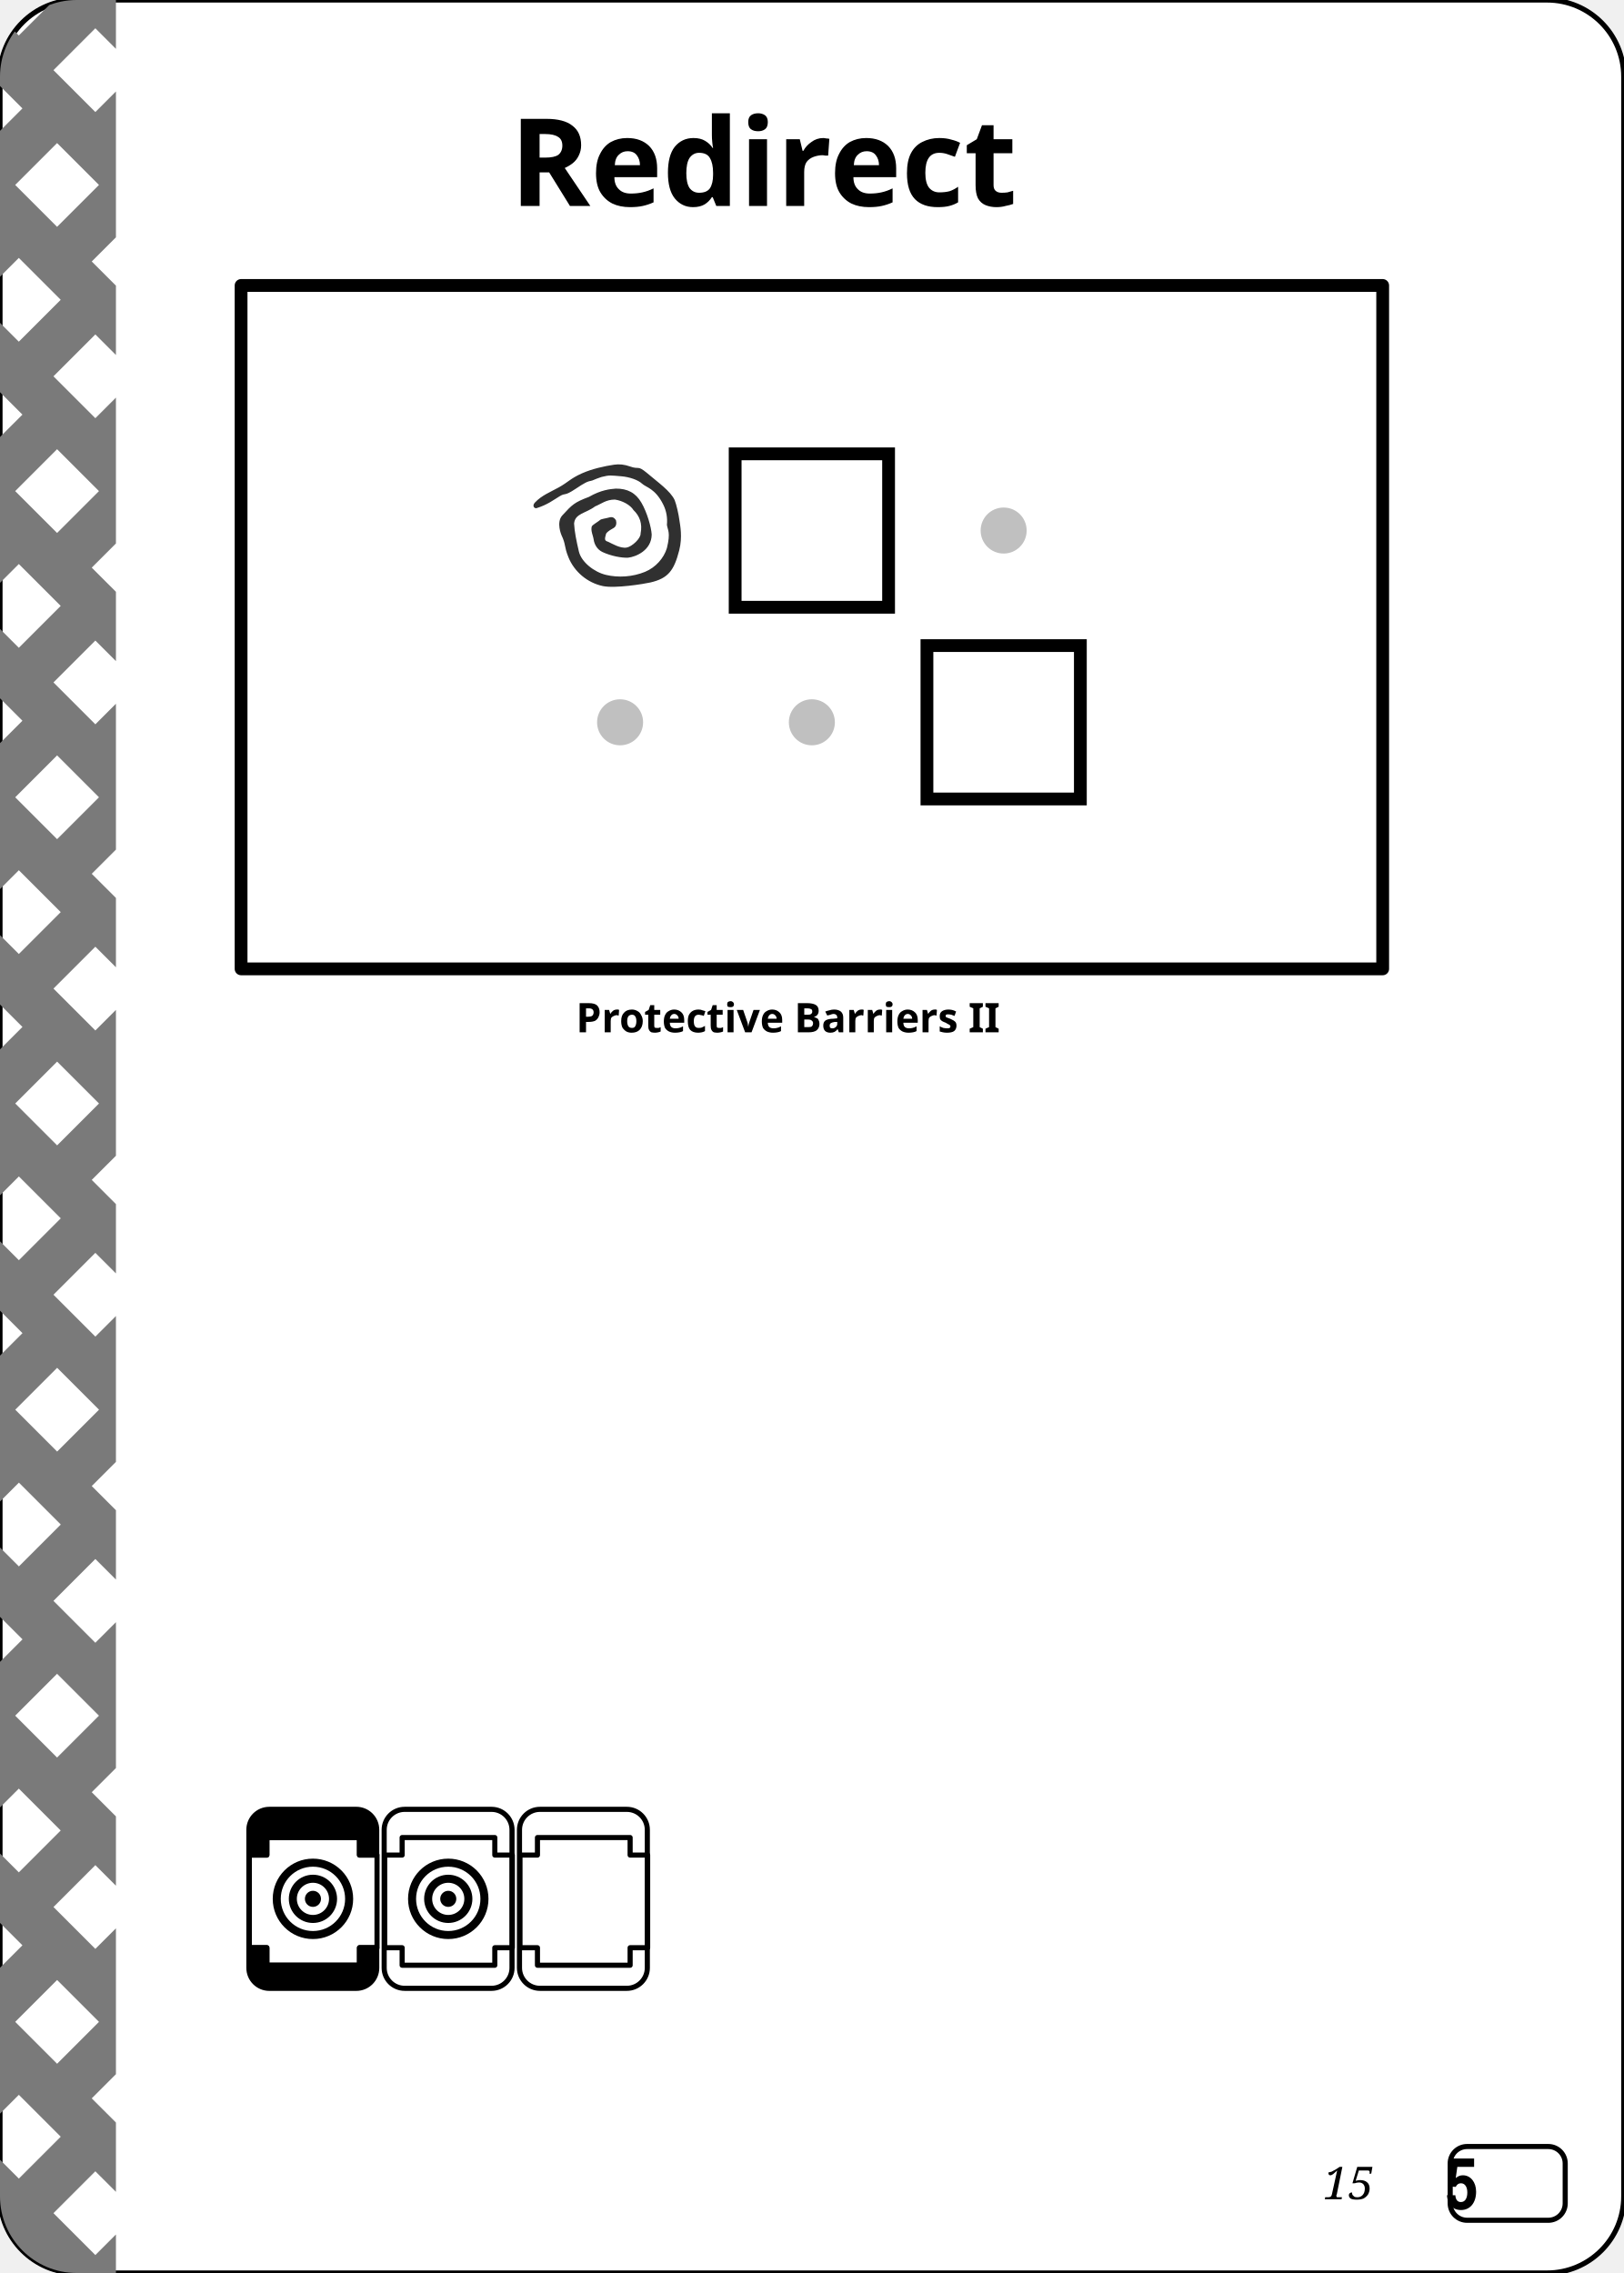
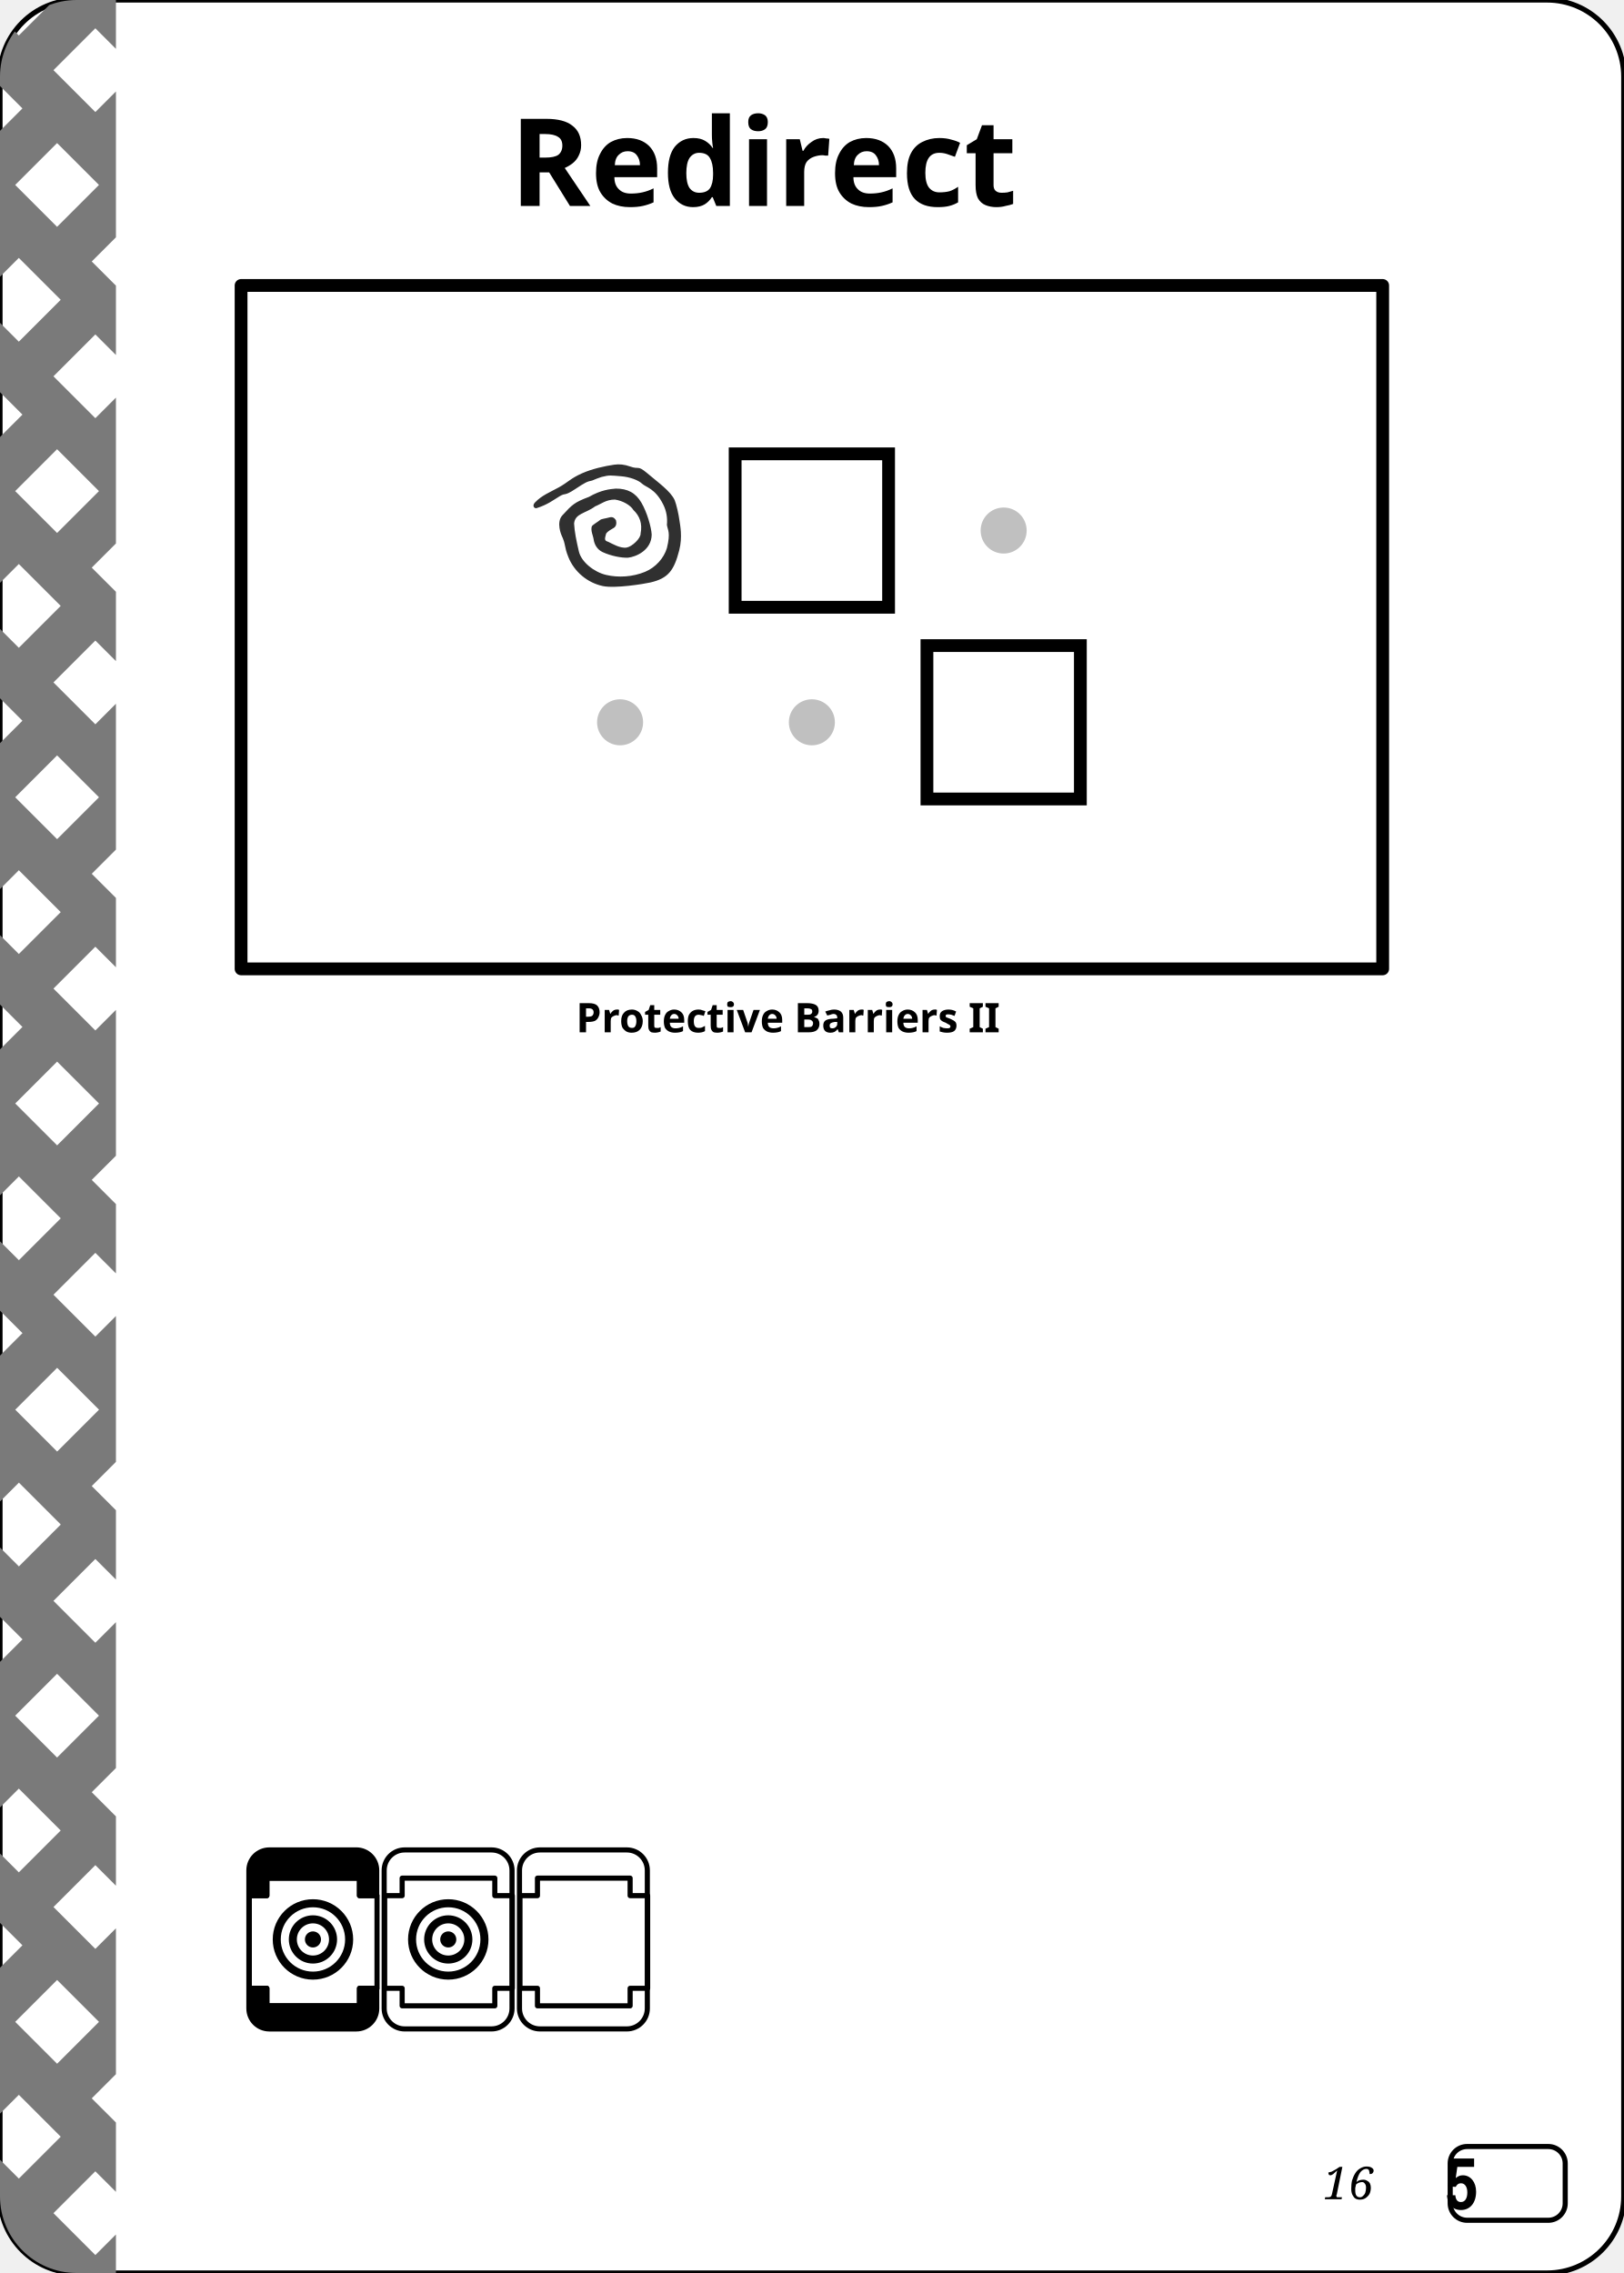
<svg xmlns="http://www.w3.org/2000/svg" xmlns:xlink="http://www.w3.org/1999/xlink" version="1.1" id="svg_root" width="63.5mm" height="88.9mm" viewBox="0 0 63.5 88.9">
  <defs>
    <clipPath id="clippath-1043">
      <rect id="sidebar-clip" x="3.5527137e-15" y="0" width="63.5" height="88.9" rx="3" ry="3" style="display:inline;fill:#ffffff;fill-opacity:1;stroke:none;stroke-width:0.2;stroke-miterlimit:4;stroke-dasharray:none;stroke-opacity:1" />
    </clipPath>
  </defs>
  <g id="card00">
    <rect id="rect1041" x="0" y="0" width="63.5" height="88.9" rx="3" ry="3" style="fill:#ffffff;stroke:none;stroke-width:0" />
    <g id="masters" style="display:none">
      <path style="color:#000000;font-style:normal;font-variant:normal;font-weight:normal;font-stretch:normal;font-size:medium;line-height:normal;font-family:sans-serif;text-indent:0;text-align:start;text-decoration:none;text-decoration-line:none;text-decoration-style:solid;text-decoration-color:#000000;letter-spacing:normal;word-spacing:normal;text-transform:none;writing-mode:lr-tb;direction:ltr;baseline-shift:baseline;text-anchor:start;white-space:normal;clip-rule:nonzero;display:inline;overflow:visible;visibility:visible;opacity:1;isolation:auto;mix-blend-mode:normal;color-interpolation:sRGB;color-interpolation-filters:linearRGB;solid-color:#000000;solid-opacity:1;fill:#303030;fill-opacity:1;fill-rule:evenodd;stroke:none;stroke-width:0.467;stroke-linecap:round;stroke-linejoin:miter;stroke-miterlimit:4;stroke-dasharray:none;stroke-dashoffset:0;stroke-opacity:1;filter:url(#filter9446);color-rendering:auto;image-rendering:auto;shape-rendering:auto;text-rendering:auto;enable-background:accumulate" d="M 3.395,0.496 C 3.162,0.413 2.97,0.396 2.764,0.425 2.402,0.478 1.899,0.587 1.497,0.768 1.062,0.964 0.961,1.113 0.605,1.311 0.273,1.495 -0.063,1.622 -0.328,1.902 -0.459,2.041 -0.343,2.149 -0.264,2.124 0.17,1.986 0.376,1.815 0.64,1.657 0.883,1.511 0.801,1.673 1.243,1.38 1.63,1.124 1.707,1.083 1.909,1.044 c 0.112,-0.047 0.228,-0.096 0.365,-0.139 0.322,-0.082 0.363,-0.059 0.765,-0.028 0.329,0.026 0.668,0.147 0.814,0.285 0.165,0.156 0.514,0.182 0.833,0.818 0.131,0.262 0.171,0.531 0.145,0.799 C 4.859,2.986 4.985,3.064 4.83,3.688 4.714,4.078 4.391,4.444 3.976,4.615 3.491,4.815 2.931,4.849 2.45,4.735 1.986,4.625 1.483,4.233 1.387,3.814 1.292,3.405 1.218,3.05 1.201,2.726 1.239,2.325 1.655,2.334 2.022,2.056 2.273,1.955 2.451,1.789 2.796,1.789 3.091,1.829 3.407,2.005 3.522,2.198 3.767,2.431 3.879,2.732 3.802,3.115 3.814,3.308 3.463,3.63 3.26,3.665 3.007,3.709 2.689,3.512 2.532,3.439 2.382,3.396 2.392,3.338 2.454,3.12 2.529,3.014 2.67,2.948 2.756,2.895 2.859,2.83 2.867,2.7 2.838,2.595 2.775,2.507 2.713,2.446 2.561,2.492 2.457,2.524 2.265,2.544 2.22,2.585 2.148,2.651 1.949,2.758 1.894,2.834 1.841,3.01 1.948,3.203 1.967,3.355 1.993,3.534 2.097,3.741 2.316,3.843 2.646,3.996 3.056,4.074 3.31,4.062 3.621,4.03 4.23,3.771 4.236,3.158 4.22,2.869 4.056,2.29 3.833,1.909 3.607,1.522 3.287,1.357 2.833,1.36 2.602,1.38 2.266,1.407 1.779,1.685 1.217,1.896 1.13,1.983 0.742,2.406 0.489,2.681 0.709,3.183 0.709,3.183 0.888,3.561 0.802,3.605 0.979,4.043 1.21,4.617 1.727,5.044 2.322,5.171 2.802,5.274 3.936,5.088 4.181,5.032 4.879,4.872 5.109,4.567 5.313,3.772 5.448,3.244 5.346,2.786 5.321,2.603 5.291,2.371 5.205,1.986 5.136,1.814 4.978,1.457 4.467,1.105 4.055,0.752 3.671,0.432 3.758,0.626 3.395,0.496 Z" id="element-air" />
      <path id="element-earth" style="color:#000000;font-style:normal;font-variant:normal;font-weight:normal;font-stretch:normal;font-size:medium;line-height:normal;font-family:sans-serif;text-indent:0;text-align:start;text-decoration:none;text-decoration-line:none;text-decoration-style:solid;text-decoration-color:#000000;letter-spacing:normal;word-spacing:normal;text-transform:none;writing-mode:lr-tb;direction:ltr;baseline-shift:baseline;text-anchor:start;white-space:normal;clip-rule:nonzero;display:inline;overflow:visible;visibility:visible;opacity:1;isolation:auto;mix-blend-mode:normal;color-interpolation:sRGB;color-interpolation-filters:linearRGB;solid-color:#000000;solid-opacity:1;fill:#004c00;fill-opacity:1;fill-rule:nonzero;stroke:none;stroke-width:0.467;stroke-linecap:round;stroke-linejoin:round;stroke-miterlimit:4;stroke-dasharray:none;stroke-dashoffset:0;stroke-opacity:1;color-rendering:auto;image-rendering:auto;shape-rendering:auto;text-rendering:auto;enable-background:accumulate" d="M 3.462,0.692 C 3.407,0.695 3.356,0.714 3.315,0.747 3.054,0.959 2.849,1.299 2.635,1.621 2.421,1.943 2.016,2.472 1.959,2.552 1.386,3.153 1.162,3.726 0.481,4.4 0.271,4.628 0.706,4.654 0.917,4.426 1.593,3.695 1.765,3.452 2.293,2.906 2.3,2.898 2.573,2.61 2.683,2.461 2.781,2.323 2.806,2.169 3.011,1.859 3.151,1.648 3.314,1.389 3.443,1.325 3.609,1.497 3.869,1.73 4.102,2.218 4.298,2.478 4.646,2.867 4.704,2.948 4.883,3.205 5.275,3.672 5.312,3.74 5.457,4.009 5.52,3.622 5.421,3.299 5.345,3.158 5.289,2.959 5.109,2.702 4.93,2.444 4.703,2.244 4.656,2.166 L 4.47,1.872 C 4.309,1.513 4.035,1.378 3.683,0.806 3.638,0.732 3.552,0.688 3.461,0.692 Z M 1.225,1.368 C 1.146,1.37 0.773,1.698 0.729,1.76 0.481,2.109 0.317,2.305 0.044,2.688 -0.135,2.938 0.198,2.995 0.377,2.745 0.586,2.453 1.068,1.94 1.221,1.889 c 0,0 0.502,0.363 0.669,0.452 0.28,0.152 0.603,-0.006 0.321,-0.155 C 2.249,2.206 1.968,1.997 1.854,1.859 1.695,1.673 1.418,1.437 1.225,1.368 Z m 2.872,1.881 c -0.183,0.009 -0.186,0.09 -0.09,0.236 0,0 0.366,0.619 0.493,1.007 C 4.661,4.759 5.171,4.712 5.007,4.369 4.811,3.96 4.318,3.362 4.318,3.362 4.273,3.289 4.187,3.245 4.096,3.249 Z M 3.493,3.386 C 3.359,3.388 3.252,3.512 3.254,3.636 L 3.185,4.779 C 3.181,5.085 3.65,4.848 3.646,4.543 3.614,4.296 3.711,3.769 3.493,3.386 Z m -0.822,-0.152 C 2.48,3.355 2.251,3.763 2.107,4.206 1.995,4.488 2.448,4.645 2.56,4.363 2.618,3.997 2.817,3.53 2.817,3.53 2.877,3.386 2.836,3.24 2.67,3.234 Z" />
      <path style="color:#000000;font-style:normal;font-variant:normal;font-weight:normal;font-stretch:normal;font-size:medium;line-height:normal;font-family:sans-serif;text-indent:0;text-align:start;text-decoration:none;text-decoration-line:none;text-decoration-style:solid;text-decoration-color:#000000;letter-spacing:normal;word-spacing:normal;text-transform:none;writing-mode:lr-tb;direction:ltr;baseline-shift:baseline;text-anchor:start;white-space:normal;clip-rule:nonzero;display:inline;overflow:visible;visibility:visible;opacity:1;isolation:auto;mix-blend-mode:normal;color-interpolation:sRGB;color-interpolation-filters:linearRGB;solid-color:#000000;solid-opacity:1;fill:#860000;fill-opacity:0.975;fill-rule:evenodd;stroke:none;stroke-width:0.467;stroke-linecap:round;stroke-linejoin:miter;stroke-miterlimit:4;stroke-dasharray:none;stroke-dashoffset:0;stroke-opacity:1;filter:url(#filter9446);color-rendering:auto;image-rendering:auto;shape-rendering:auto;text-rendering:auto;enable-background:accumulate" d="m 1.986,-0.02 c -0.069,0.07 0.008,0.216 0.008,0.216 0,0 0.059,0.238 0.082,0.456 C 2.098,0.87 2.071,1.052 2.057,1.181 2.034,1.389 1.848,1.78 1.704,1.998 1.56,2.216 1.468,2.438 1.457,2.708 c -0.002,0.055 0.018,0.162 0.027,0.214 C 1.322,3.099 1.147,3.186 0.981,3.232 0.759,3.294 0.412,3.464 0.112,3.74 c -0.239,0.22 -0.334,0.425 -0.415,0.709 -0.08,0.284 -0.13,0.517 -0.101,0.726 0,0 0.003,0.244 0.084,0.314 0.11,0.022 0.275,-0.096 0.275,-0.096 0.34,-0.242 0.654,-0.469 0.921,-0.551 0.291,-0.089 0.599,-0.06 0.798,3.025e-4 0.262,0.079 0.546,0.044 0.82,-0.016 0.189,-0.041 0.316,-0.135 0.455,-0.255 0.185,0.142 0.298,0.169 0.431,0.269 0.163,0.123 0.35,0.238 0.639,0.313 0.301,0.079 0.646,0.085 0.966,0.043 0.32,-0.042 0.613,-0.12 0.821,-0.298 0,0 0.179,-0.124 0.161,-0.194 -0.04,-0.064 -0.218,-0.133 -0.218,-0.133 0,0 -0.197,-0.076 -0.418,-0.198 C 5.11,4.252 4.939,4.038 4.791,3.907 4.615,3.752 4.569,3.544 4.492,3.332 4.416,3.122 4.32,2.853 4.025,2.66 3.883,2.568 3.745,2.49 3.598,2.436 3.563,2.285 3.565,2.145 3.583,1.99 3.641,1.708 3.553,1.329 3.447,1.057 3.335,0.77 3.104,0.622 2.954,0.466 2.794,0.299 2.571,0.117 2.345,0.033 c 0,0 -0.14,-0.058 -0.359,-0.053 z m 0.481,0.588 c 0.054,0.041 0.216,0.145 0.297,0.225 0.189,0.187 0.348,0.455 0.38,0.654 0.032,0.194 -0.005,0.365 -0.028,0.546 -0.014,0.117 0.002,0.246 0.05,0.37 -0.038,0.002 -0.134,0.005 -0.173,0.011 -0.132,0.018 -0.271,0.054 -0.421,0.106 -0.311,0.102 -0.071,0.164 0.243,0.134 0.245,-0.013 0.475,0.109 0.627,0.177 0.124,0.055 0.326,0.194 0.387,0.294 C 3.949,3.281 4.108,3.52 4.131,3.627 4.173,3.82 4.25,4.007 4.47,4.265 4.668,4.497 4.921,4.576 5.165,4.711 5.143,4.778 4.947,4.833 4.885,4.841 4.623,4.875 4.34,4.818 4.148,4.719 3.939,4.611 3.798,4.612 3.623,4.501 3.507,4.428 3.35,4.377 3.27,4.224 3.376,3.992 3.492,3.78 3.534,3.553 3.601,3.249 3.284,3.548 3.147,3.78 3.002,4.087 2.767,4.323 2.414,4.44 2.185,4.516 1.989,4.445 1.776,4.402 1.564,4.359 1.266,4.311 0.881,4.429 0.616,4.509 0.268,4.602 0.016,4.88 -0.011,4.736 0.063,4.59 0.086,4.52 0.162,4.291 0.381,4.059 0.525,3.925 0.746,3.721 1.022,3.66 1.25,3.597 1.419,3.55 1.491,3.553 1.667,3.407 1.796,3.616 1.978,3.787 2.193,3.926 2.459,4.096 2.397,3.809 2.141,3.531 1.975,3.349 1.915,3.191 1.891,2.797 1.879,2.595 1.979,2.375 2.116,2.167 2.294,1.92 2.444,1.703 2.481,1.365 2.504,1.098 2.525,0.753 2.468,0.568 Z" id="element-fire" />
      <path id="element-water" style="color:#000000;font-style:normal;font-variant:normal;font-weight:normal;font-stretch:normal;font-size:medium;line-height:normal;font-family:sans-serif;text-indent:0;text-align:start;text-decoration:none;text-decoration-line:none;text-decoration-style:solid;text-decoration-color:#000000;letter-spacing:normal;word-spacing:normal;text-transform:none;writing-mode:lr-tb;direction:ltr;baseline-shift:baseline;text-anchor:start;white-space:normal;clip-rule:nonzero;display:inline;overflow:visible;visibility:visible;opacity:1;isolation:auto;mix-blend-mode:normal;color-interpolation:sRGB;color-interpolation-filters:linearRGB;solid-color:#000000;solid-opacity:1;fill:#00007e;fill-opacity:1;fill-rule:evenodd;stroke:none;stroke-width:0.467;stroke-linecap:round;stroke-linejoin:miter;stroke-miterlimit:4;stroke-dasharray:none;stroke-dashoffset:0;stroke-opacity:1;color-rendering:auto;image-rendering:auto;shape-rendering:auto;text-rendering:auto;enable-background:accumulate" d="M 5.526,3.485 C 5.278,3.51 4.929,3.761 4.676,3.775 4.203,3.839 3.605,3.685 3.132,3.671 2.333,3.652 1.887,4.009 1.145,4.252 0.957,4.345 1.15,4.471 1.36,4.499 1.532,4.513 1.807,4.409 1.97,4.372 2.414,4.224 2.806,4.107 3.279,4.169 3.905,4.278 4.308,4.332 4.922,4.235 5.122,4.177 5.314,3.979 5.494,3.885 5.657,3.753 5.742,3.479 5.526,3.485 Z M 5.125,2.379 C 4.789,2.371 4.748,2.568 4.278,2.576 3.704,2.62 3.323,2.478 2.753,2.447 1.999,2.379 1.172,2.805 0.484,2.99 0.303,3.093 0.498,3.314 0.709,3.331 0.897,3.331 0.959,3.373 1.143,3.339 1.711,3.17 2.076,2.74 2.665,2.808 3.259,2.863 4.059,3.117 4.654,2.996 4.842,2.921 5.013,2.811 5.148,2.673 5.243,2.528 5.307,2.374 5.125,2.379 Z M 4.262,1.114 C 4.099,1.139 3.921,1.265 3.764,1.311 3.281,1.504 2.792,1.479 2.28,1.365 2.052,1.327 1.708,1.245 1.481,1.205 0.852,1.154 0.352,1.465 -0.13,1.809 -0.285,1.945 -0.133,2.1 0.078,2.076 0.321,2.009 0.623,1.974 0.863,1.835 1.165,1.695 1.611,1.626 1.941,1.752 2.502,1.908 3.013,1.972 3.589,1.833 3.928,1.76 4.142,1.622 4.411,1.414 4.546,1.272 4.464,1.098 4.262,1.114 Z" />
    </g>
    <rect id="card-border" x="0" y="0" width="63.5" height="88.9" rx="3" ry="3" style="fill:none;stroke:#000000;stroke-width:0.2;stroke-miterlimit:4;stroke-dasharray:none;stroke-opacity:1;fill-opacity:1" />
    <text id="spell-title" xml:space="preserve" style="font-style:normal;font-variant:normal;font-weight:bold;font-stretch:normal;font-size:3.175px;line-height:125%;font-family:Lato;-inkscape-font-specification:'Lato Bold';text-align:center;letter-spacing:0px;word-spacing:0px;text-anchor:middle;display:inline;fill:#000000;fill-opacity:1;stroke:none;stroke-width:0.265" x="31.785" y="8.054">
      <tspan x="31.785" y="8.054" style="font-style:normal;font-variant:normal;font-weight:bold;font-stretch:normal;font-size:4.763px;font-family:CCTreasureTrove;-inkscape-font-specification:'CCTreasureTrove Bold';fill:#000000;fill-opacity:1;stroke-width:0.265" id="tspan64-5">Redirect</tspan>
    </text>
    <text id="class-name" xml:space="preserve" style="font-style:normal;font-variant:normal;font-weight:bold;font-stretch:normal;font-size:1.587px;line-height:125%;font-family:Lato;-inkscape-font-specification:'Lato Bold';text-align:center;letter-spacing:0px;word-spacing:0px;text-anchor:middle;display:inline;fill:#000000;fill-opacity:1;stroke:none;stroke-width:0.265" x="31.785" y="40.376">
      <tspan x="31.785" y="40.376" style="font-style:normal;font-variant:normal;font-weight:bold;font-stretch:normal;font-size:1.587px;font-family:CCTreasureTrove;-inkscape-font-specification:'CCTreasureTrove Bold';fill:#000000;fill-opacity:1;stroke-width:0.265" id="tspan7315">Protective Barriers II</tspan>
    </text>
    <path id="sidebar-diamonds" clip-path="url(#clippath-1043)" style="display:inline;fill:#7a7a7a;fill-opacity:1;stroke:none;stroke-width:1.9;stroke-linecap:round;stroke-linejoin:round;stroke-opacity:0.87" d="M -14.679,-3.443 V 91.178 h 9.415 l -1.625,-1.625 1.638,-1.638 1.638,1.638 -1.625,1.625 h 2.711 l 0.27,-0.27 0.27,0.27 H 0.722 L 0.594,91.05 2.232,89.412 3.87,91.05 3.742,91.178 h 0.792 v -3.785 l -0.805,0.805 -1.638,-1.638 1.638,-1.638 0.805,0.805 V 83.015 L 3.588,82.069 4.534,81.124 v -5.705 l -0.805,0.805 -1.638,-1.638 1.638,-1.638 0.805,0.805 V 71.041 L 3.588,70.095 4.534,69.15 v -5.705 l -0.805,0.805 -1.638,-1.638 1.638,-1.638 0.805,0.805 V 59.067 L 3.588,58.122 4.534,57.176 v -5.705 l -0.805,0.805 -1.638,-1.638 1.638,-1.638 0.805,0.805 V 47.094 L 3.588,46.148 4.534,45.203 v -5.705 l -0.805,0.805 -1.638,-1.638 1.638,-1.638 0.805,0.805 V 35.12 L 3.588,34.175 4.534,33.229 v -5.705 l -0.805,0.805 -1.638,-1.638 1.638,-1.638 0.805,0.805 V 23.146 L 3.588,22.201 4.534,21.256 v -5.705 l -0.805,0.805 -1.638,-1.638 1.638,-1.638 0.805,0.805 V 11.172 L 3.588,10.227 4.534,9.282 V 3.577 L 3.729,4.382 2.091,2.744 3.729,1.106 l 0.805,0.805 v -5.353 h -5.353 l 0.199,0.199 -1.638,1.638 -1.638,-1.638 0.199,-0.199 z m 7.931,0.058 1.638,1.638 -1.638,1.638 -1.638,-1.638 z m -4.49,1.497 1.638,1.638 L -11.238,1.388 -12.876,-0.25 Z m 11.974,0 1.638,1.638 L 0.736,1.388 -0.902,-0.25 Z M -3.754,-0.391 -2.117,1.247 -3.754,2.885 -5.392,1.247 Z M -8.244,1.106 -6.607,2.744 -8.244,4.382 -9.883,2.744 Z M -0.761,2.602 0.877,4.241 -0.761,5.878 -2.399,4.241 Z M -5.251,4.099 -3.613,5.737 -5.251,7.375 -6.889,5.737 Z M 2.232,5.596 3.87,7.234 2.232,8.872 0.594,7.234 Z M -2.258,7.093 -0.62,8.731 -2.258,10.368 -3.895,8.731 Z m -4.49,1.497 1.638,1.638 -1.638,1.638 -1.638,-1.638 z m -4.49,1.497 1.638,1.638 -1.638,1.638 -1.638,-1.638 z m 11.974,0 1.638,1.638 -1.638,1.638 -1.638,-1.638 z m -4.49,1.497 1.638,1.638 -1.638,1.638 -1.638,-1.638 z m -4.49,1.497 1.638,1.638 -1.638,1.638 -1.638,-1.638 z m 7.483,1.497 1.638,1.638 L -0.761,17.852 -2.399,16.214 Z m -4.49,1.497 1.638,1.638 -1.638,1.638 -1.638,-1.638 z M 2.232,17.569 3.87,19.208 2.232,20.845 0.594,19.208 Z m -4.49,1.497 1.638,1.638 -1.638,1.638 -1.638,-1.638 z m -4.49,1.497 1.638,1.638 -1.638,1.638 -1.638,-1.638 z m -4.49,1.497 1.638,1.638 -1.638,1.638 -1.638,-1.638 z m 11.974,0 1.638,1.638 -1.638,1.638 -1.638,-1.638 z m -4.49,1.497 1.638,1.638 -1.638,1.638 -1.638,-1.638 z m -4.49,1.497 1.638,1.638 -1.638,1.638 -1.638,-1.638 z m 7.483,1.497 1.638,1.638 L -0.761,29.826 -2.399,28.188 Z m -4.49,1.497 1.638,1.638 -1.638,1.638 -1.638,-1.638 z m 7.484,1.497 1.638,1.638 -1.638,1.638 -1.638,-1.638 z m -4.49,1.497 1.638,1.638 -1.638,1.638 -1.638,-1.638 z m -4.49,1.497 1.638,1.638 -1.638,1.638 -1.638,-1.638 z m -4.49,1.497 1.638,1.638 -1.638,1.638 -1.638,-1.638 z m 11.974,0 1.638,1.638 -1.638,1.638 -1.638,-1.638 z m -4.49,1.497 1.638,1.638 -1.638,1.638 -1.638,-1.638 z m -4.49,1.497 1.638,1.638 -1.638,1.638 -1.638,-1.638 z m 7.483,1.497 1.638,1.638 -1.638,1.638 L -2.399,40.161 Z m -4.49,1.497 1.638,1.638 -1.638,1.638 -1.638,-1.638 z m 7.484,1.497 1.638,1.638 -1.638,1.638 -1.638,-1.638 z m -4.49,1.497 1.638,1.638 -1.638,1.638 -1.638,-1.638 z m -4.49,1.497 1.638,1.638 -1.638,1.638 -1.638,-1.638 z m -4.49,1.497 1.638,1.638 -1.638,1.638 -1.638,-1.638 z m 11.974,0 1.638,1.638 -1.638,1.638 -1.638,-1.638 z m -4.49,1.497 1.638,1.638 -1.638,1.638 -1.638,-1.638 z m -4.49,1.497 1.638,1.638 -1.638,1.638 -1.638,-1.638 z m 7.483,1.497 1.638,1.638 -1.638,1.638 L -2.399,52.135 Z m -4.49,1.497 1.638,1.638 -1.638,1.638 -1.638,-1.638 z m 7.484,1.497 1.638,1.638 -1.638,1.638 -1.638,-1.638 z m -4.49,1.497 1.638,1.638 -1.638,1.638 -1.638,-1.638 z m -4.49,1.497 1.638,1.638 -1.638,1.638 -1.638,-1.638 z m -4.49,1.497 1.638,1.638 -1.638,1.638 -1.638,-1.638 z m 11.974,0 1.638,1.638 -1.638,1.638 -1.638,-1.638 z m -4.49,1.497 1.638,1.638 -1.638,1.638 -1.638,-1.638 z m -4.49,1.497 1.638,1.638 -1.638,1.638 -1.638,-1.638 z m 7.483,1.497 1.638,1.638 -1.638,1.638 L -2.399,64.109 Z m -4.49,1.497 1.638,1.638 -1.638,1.638 -1.638,-1.638 z M 2.232,65.464 3.87,67.102 2.232,68.74 0.594,67.102 Z m -4.49,1.497 1.638,1.638 -1.638,1.638 -1.638,-1.638 z m -4.49,1.497 1.638,1.638 -1.638,1.638 -1.638,-1.638 z m -4.49,1.497 1.638,1.638 -1.638,1.638 -1.638,-1.638 z m 11.974,0 1.638,1.638 -1.638,1.638 -1.638,-1.638 z m -4.49,1.497 1.638,1.638 -1.638,1.638 -1.638,-1.638 z m -4.49,1.497 1.638,1.638 -1.638,1.638 -1.638,-1.638 z m 7.483,1.497 1.638,1.638 -1.638,1.638 L -2.399,76.083 Z m -4.49,1.497 1.638,1.638 -1.638,1.638 -1.638,-1.638 z m 7.484,1.497 1.638,1.638 -1.638,1.638 -1.638,-1.638 z m -4.49,1.497 1.638,1.638 -1.638,1.638 -1.638,-1.638 z m -4.49,1.497 1.638,1.638 -1.638,1.638 -1.638,-1.638 z m -4.49,1.497 1.638,1.638 -1.638,1.638 -1.638,-1.638 z m 11.974,0 1.638,1.638 -1.638,1.638 -1.638,-1.638 z m -4.49,1.497 1.638,1.638 -1.638,1.638 -1.638,-1.638 z m -4.49,1.497 1.638,1.638 -1.638,1.638 -1.638,-1.638 z m 7.483,1.497 1.638,1.638 L -0.761,89.694 -2.399,88.056 Z" />
    <text id="rev-id" xml:space="preserve" style="font-style:normal;font-weight:normal;font-size:1.764px;line-height:125%;font-family:Georgia;text-align:end;letter-spacing:0px;word-spacing:0px;text-anchor:end;display:inline;fill:#000000;fill-opacity:1;stroke:none;stroke-width:0.265" x="57.138" y="86.014">
-       <tspan x="56.012" y="86.014" style="font-style:italic;font-variant:normal;font-weight:normal;font-stretch:normal;font-size:1.764px;font-family:Georgia;text-align:end;text-anchor:end;fill:#000000;fill-opacity:1;stroke-width:0.265" id="tspan71">15</tspan>
+       <tspan x="56.012" y="86.014" style="font-style:italic;font-variant:normal;font-weight:normal;font-stretch:normal;font-size:1.764px;font-family:Georgia;text-align:end;text-anchor:end;fill:#000000;fill-opacity:1;stroke-width:0.265" id="tspan71">16</tspan>
    </text>
    <text xml:space="preserve" style="font-size:2.822px;line-height:1.25;font-family:'Fira Sans';-inkscape-font-specification:'Fira Sans';display:inline;stroke-width:0.265" x="59.001" y="86.39" id="spell-id">
      <tspan id="tspan3892" style="font-style:normal;font-variant:normal;font-weight:bold;font-stretch:condensed;font-size:2.822px;font-family:'Arial Narrow';-inkscape-font-specification:'Arial Narrow Bold Condensed';text-align:center;text-anchor:middle;stroke-width:0.265" x="59.001" y="86.39">5</tspan>
    </text>
    <rect style="display:inline;fill:none;fill-opacity:0.458;stroke:#000000;stroke-width:0.2;stroke-linecap:round;stroke-linejoin:round;stroke-dasharray:none;stroke-opacity:1" id="spell-id-border" width="4.498" height="2.885" x="56.713" y="83.953" ry="0.662" />
    <rect style="display:inline;fill:none;stroke:#000000;stroke-width:0.5;stroke-linecap:round;stroke-linejoin:round;stroke-dasharray:none;stroke-opacity:1" id="spell-pattern-border" width="44.645" height="26.728" x="9.428" y="11.165" />
    <flowRoot transform="matrix(0.2645833,0,0,0.2645833,1.794193,3.940711)" xml:space="preserve" id="spell-description" style="font-style:normal;font-weight:normal;font-size:10.667px;line-height:125%;font-family:sans-serif;letter-spacing:0px;word-spacing:0px;display:inline;fill:#000000;fill-opacity:1;stroke:none;stroke-width:1px;stroke-linecap:butt;stroke-linejoin:miter;stroke-opacity:1">
      <flowRegion id="flowRegion4270">
        <rect x="28.8" y="146" width="171.755" height="163.491" id="rect88" />
      </flowRegion>
      <flowPara id="flowPara91" style="font-style:normal;font-variant:normal;font-weight:normal;font-stretch:normal;font-size:10.667px;font-family:'Slabo 27px';-inkscape-font-specification:'Slabo 27px, '">A large cudgel appears over the target which will deflect a single incoming attack, redirecting it to attack a foe in the target's location.</flowPara>
+       <flowPara id="flowPara91" style="font-style:normal;font-variant:normal;font-weight:normal;font-stretch:normal;font-size:10.667px;font-family:'Slabo 27px';-inkscape-font-specification:'Slabo 27px, '"> </flowPara>
+       <flowPara id="flowPara91" style="font-style:normal;font-variant:normal;font-weight:normal;font-stretch:normal;font-size:10.667px;font-family:'Slabo 27px';-inkscape-font-specification:'Slabo 27px, '">Dispels at end of turn.</flowPara>
    </flowRoot>
-     <flowRoot transform="matrix(0.2645833,0,0,0.2645833,1.807259,41.51155)" xml:space="preserve" id="spell-info" style="font-style:normal;font-weight:normal;font-size:9.333px;line-height:125%;font-family:sans-serif;letter-spacing:0px;word-spacing:0px;display:inline;fill:#000000;fill-opacity:1;stroke:none;stroke-width:1px;stroke-linecap:butt;stroke-linejoin:miter;stroke-opacity:1">
+     <flowRoot transform="matrix(0.2645833,0,0,0.2645833,1.807259,43.09905)" xml:space="preserve" id="spell-info" style="font-style:normal;font-weight:normal;font-size:9.333px;line-height:125%;font-family:sans-serif;letter-spacing:0px;word-spacing:0px;display:inline;fill:#000000;fill-opacity:1;stroke:none;stroke-width:1px;stroke-linecap:butt;stroke-linejoin:miter;stroke-opacity:1">
      <flowRegion id="flowRegion1289">
        <rect x="28.8" y="146" width="172.117" height="130.355" id="rect1287" />
      </flowRegion>
      <flowPara id="flowPara1291" style="font-style:normal;font-variant:normal;font-weight:normal;font-stretch:normal;font-size:9.333px;font-family:'Slabo 27px';-inkscape-font-specification:'Slabo 27px, '">Target: You or an ally within range</flowPara>
    </flowRoot>
-     <g id="range-cards" transform="translate(-4.061215,-0.2584242)" style="display:inline">
+     <g id="range-cards" transform="translate(-4.061215,1.329076)" style="display:inline">
      <g id="use26838" style="display:inline" transform="translate(6.349999,-8.466665)">
        <rect style="fill:none;fill-opacity:0.623;stroke:#000000;stroke-width:0.2;stroke-linecap:round;stroke-linejoin:round;stroke-dasharray:none;stroke-opacity:1" id="rect6629" width="5" height="7" x="12.735" y="79.491" ry="0.801" />
        <path id="path6631" style="fill:none;fill-opacity:0.623;stroke:#000000;stroke-width:0.2;stroke-linecap:round;stroke-linejoin:round;stroke-dasharray:none;stroke-opacity:1" d="m 13.438,80.594 v 0.685 H 12.753 v 3.624 h 0.685 v 0.685 h 3.624 v -0.685 h 0.685 v -3.624 h -0.685 v -0.685 z" />
      </g>
      <g id="use26840" style="display:inline" transform="translate(11.64166,-8.466665)">
        <rect style="fill:none;fill-opacity:0.623;stroke:#000000;stroke-width:0.2;stroke-linecap:round;stroke-linejoin:round;stroke-dasharray:none;stroke-opacity:1" id="rect6635" width="5" height="7" x="12.735" y="79.491" ry="0.801" />
        <path id="path6637" style="fill:none;fill-opacity:0.623;stroke:#000000;stroke-width:0.2;stroke-linecap:round;stroke-linejoin:round;stroke-dasharray:none;stroke-opacity:1" d="m 13.438,80.594 v 0.685 H 12.753 v 3.624 h 0.685 v 0.685 h 3.624 v -0.685 h 0.685 v -3.624 h -0.685 v -0.685 z" />
      </g>
      <g id="use27284" style="display:inline" transform="translate(1.058334,-8.466665)">
        <path id="path6623" style="fill:#000000;fill-opacity:1;stroke:#000000;stroke-width:0.2;stroke-linecap:round;stroke-linejoin:round;stroke-dasharray:none;stroke-opacity:1" d="m 13.537,79.491 c -0.444,0 -0.801,0.357 -0.801,0.801 v 5.398 c 0,0.444 0.357,0.802 0.801,0.802 h 3.398 c 0.444,0 0.801,-0.358 0.801,-0.802 v -0.787 h -0.673 v 0.685 h -3.624 v -0.685 H 12.753 v -3.624 h 0.685 v -0.685 h 3.624 v 0.685 h 0.673 v -0.988 c 0,-0.444 -0.357,-0.801 -0.801,-0.801 z" />
        <path id="path6625" style="fill:none;fill-opacity:1;stroke:#000000;stroke-width:0.2;stroke-linecap:round;stroke-linejoin:round;stroke-dasharray:none;stroke-opacity:1" d="m 13.438,80.594 v 0.685 H 12.753 v 3.624 h 0.685 v 0.685 h 3.624 v -0.685 h 0.685 v -3.624 h -0.685 v -0.685 z" />
      </g>
    </g>
-     <g id="range-0" transform="translate(57.66711,-19.09625)" style="display:inline">
+     <g id="range-0" transform="translate(57.66711,-17.50875)" style="display:inline">
      <path id="path21899" style="fill:#010101;stroke-width:0.25;stroke-linecap:round" d="m -45.429,91.79 a 1.572,1.572 0 0 0 -1.572,1.573 1.572,1.572 0 0 0 1.572,1.572 1.572,1.572 0 0 0 1.573,-1.572 1.572,1.572 0 0 0 -1.573,-1.573 z m 0,0.315 a 1.258,1.258 0 0 1 1.258,1.258 1.258,1.258 0 0 1 -1.258,1.258 1.258,1.258 0 0 1 -1.258,-1.258 1.258,1.258 0 0 1 1.258,-1.258 z m 0,0.314 a 0.943,0.943 0 0 0 -0.943,0.944 0.943,0.943 0 0 0 0.943,0.943 0.943,0.943 0 0 0 0.944,-0.943 0.943,0.943 0 0 0 -0.944,-0.944 z m 0,0.315 a 0.629,0.629 0 0 1 0.629,0.629 0.629,0.629 0 0 1 -0.629,0.629 0.629,0.629 0 0 1 -0.629,-0.629 0.629,0.629 0 0 1 0.629,-0.629 z m 0,0.314 a 0.314,0.314 0 0 0 -0.314,0.315 0.314,0.314 0 0 0 0.314,0.314 0.314,0.314 0 0 0 0.315,-0.314 0.314,0.314 0 0 0 -0.315,-0.315 z" />
    </g>
-     <g id="range-1" transform="translate(62.95877,-19.09625)" style="display:inline">
+     <g id="range-1" transform="translate(62.95877,-17.50875)" style="display:inline">
      <path id="path6812" style="fill:#010101;stroke-width:0.25;stroke-linecap:round" d="m -45.429,91.79 a 1.572,1.572 0 0 0 -1.572,1.573 1.572,1.572 0 0 0 1.572,1.572 1.572,1.572 0 0 0 1.573,-1.572 1.572,1.572 0 0 0 -1.573,-1.573 z m 0,0.315 a 1.258,1.258 0 0 1 1.258,1.258 1.258,1.258 0 0 1 -1.258,1.258 1.258,1.258 0 0 1 -1.258,-1.258 1.258,1.258 0 0 1 1.258,-1.258 z m 0,0.314 a 0.943,0.943 0 0 0 -0.943,0.944 0.943,0.943 0 0 0 0.943,0.943 0.943,0.943 0 0 0 0.944,-0.943 0.943,0.943 0 0 0 -0.944,-0.944 z m 0,0.315 a 0.629,0.629 0 0 1 0.629,0.629 0.629,0.629 0 0 1 -0.629,0.629 0.629,0.629 0 0 1 -0.629,-0.629 0.629,0.629 0 0 1 0.629,-0.629 z m 0,0.314 a 0.314,0.314 0 0 0 -0.314,0.315 0.314,0.314 0 0 0 0.314,0.314 0.314,0.314 0 0 0 0.315,-0.314 0.314,0.314 0 0 0 -0.315,-0.315 z" />
    </g>
    <use id="use1045" xlink:href="#element-air" width="100%" height="100%" x="21.25" y="17.75" />
    <rect id="rect1046" x="28.75" y="17.75" width="6" height="6" style="fill:none;stroke:#000000;stroke-width:0.5;stroke-linecap:round;stroke-miterlimit:2" />
    <circle id="circle1047" cx="39.25" cy="20.75" r="0.9" style="fill:#c0c0c0;stroke:none;stroke-width:0" />
    <circle id="circle1048" cx="24.25" cy="28.25" r="0.9" style="fill:#c0c0c0;stroke:none;stroke-width:0" />
    <circle id="circle1049" cx="31.75" cy="28.25" r="0.9" style="fill:#c0c0c0;stroke:none;stroke-width:0" />
    <rect id="rect1050" x="36.25" y="25.25" width="6" height="6" style="fill:none;stroke:#000000;stroke-width:0.5;stroke-linecap:round;stroke-miterlimit:2" />
  </g>
</svg>
